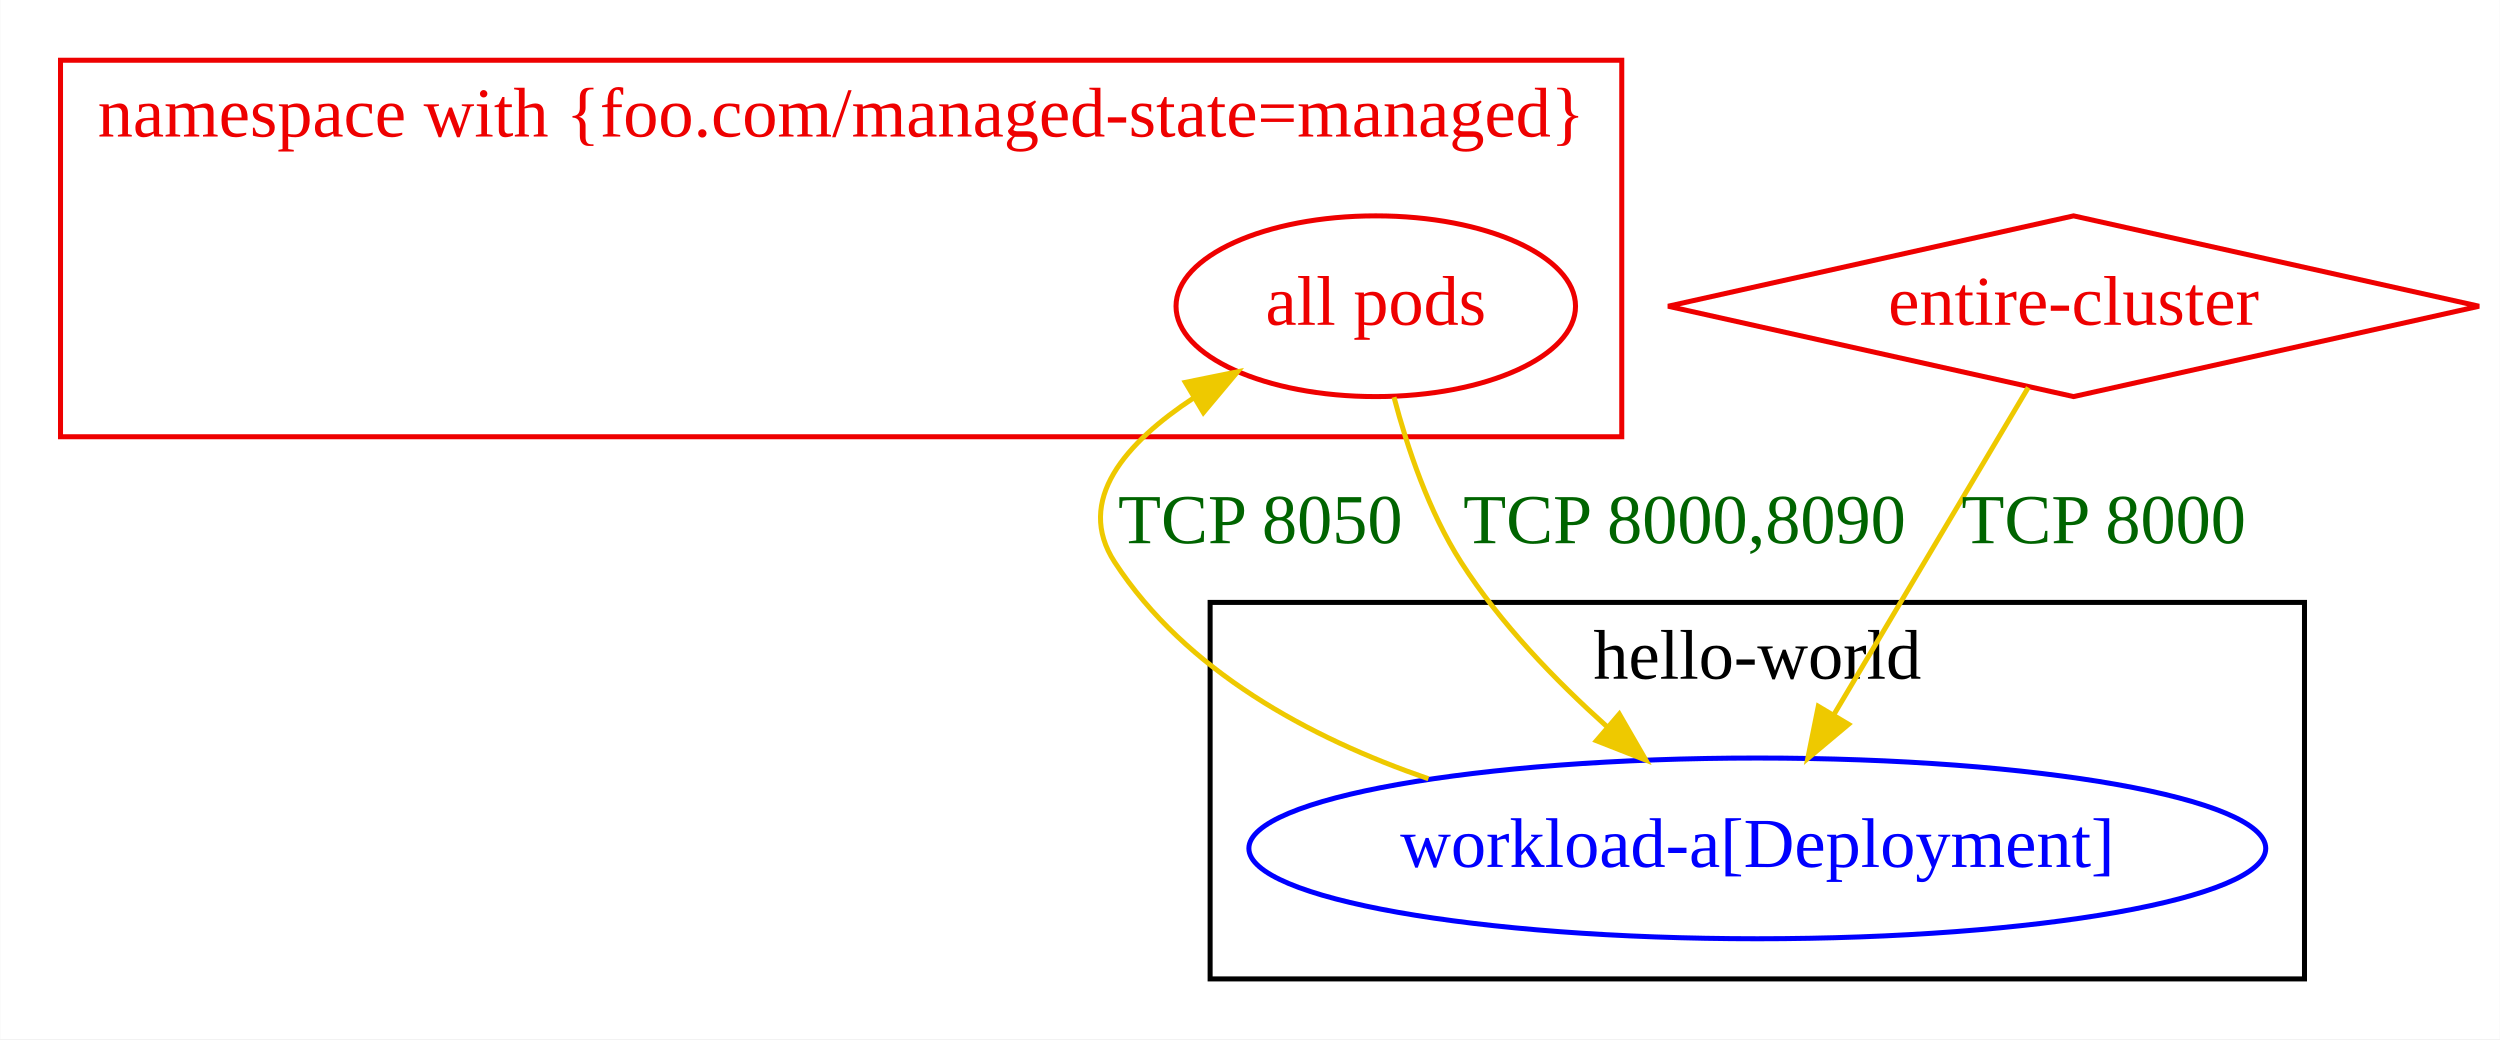
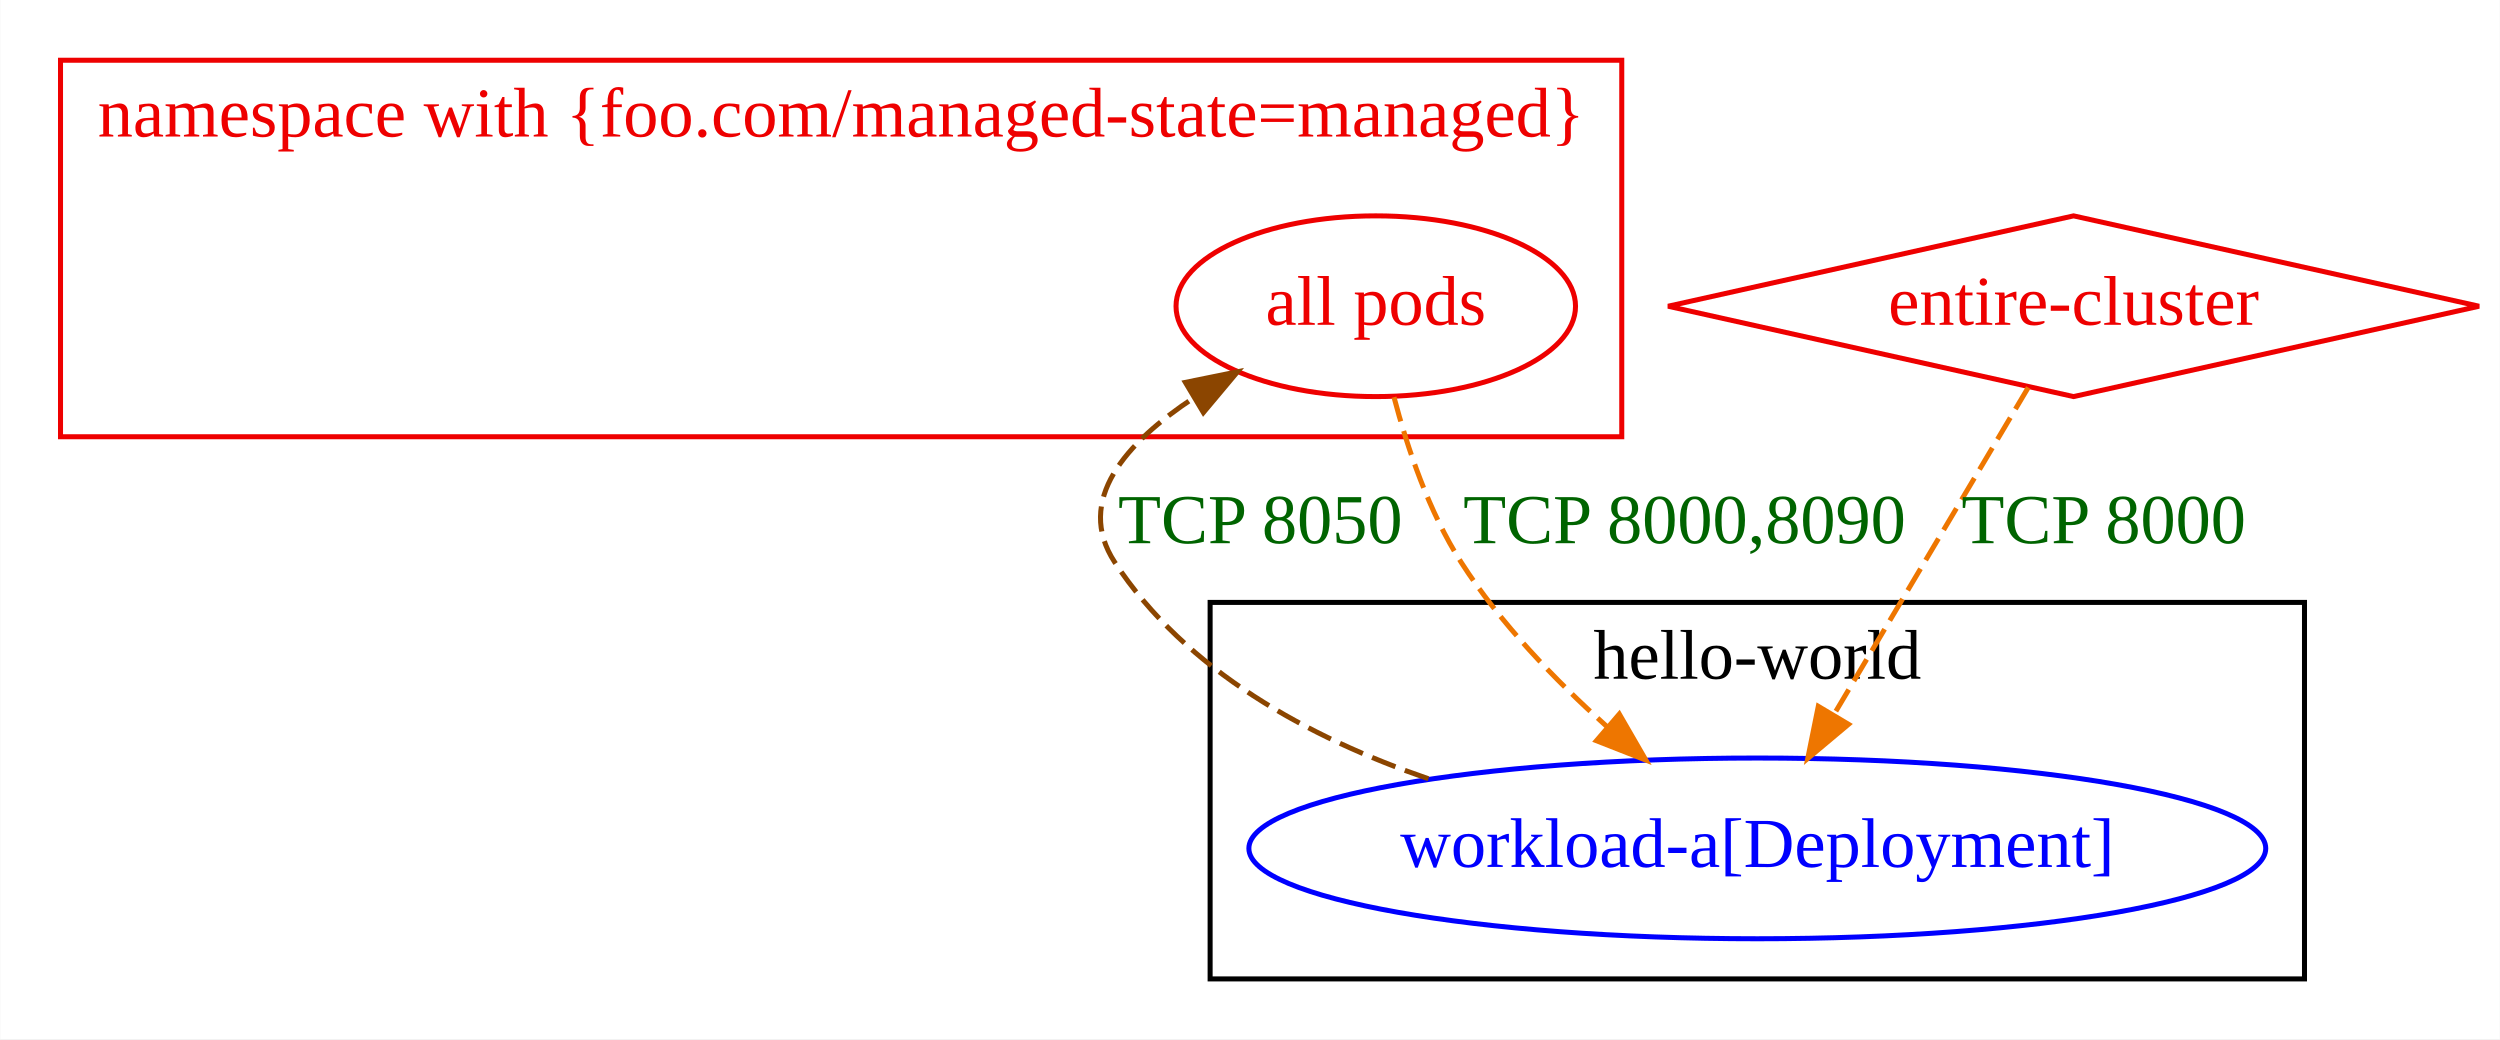
<svg xmlns="http://www.w3.org/2000/svg" width="498pt" height="207pt" viewBox="0.00 0.00 497.89 207.00">
  <g id="graph0" class="graph" transform="scale(1 1) rotate(0) translate(4 203)">
    <polygon fill="white" stroke="transparent" points="-4,4 -4,-203 493.89,-203 493.89,4 -4,4" />
    <g id="clust2" class="cluster">
      <polygon fill="none" stroke="#ee0000" points="8,-116 8,-191 319,-191 319,-116 8,-116" />
      <text text-anchor="middle" x="163.5" y="-175.8" font-family="Times New Roman,serif" font-size="14.00" fill="#ee0000">namespace with {foo.com/managed-state=managed}</text>
    </g>
    <g id="clust1" class="cluster">
      <polygon fill="none" stroke="black" points="237,-8 237,-83 455,-83 455,-8 237,-8" />
      <text text-anchor="middle" x="346" y="-67.8" font-family="Times New Roman,serif" font-size="14.00">hello-world</text>
    </g>
    <g id="node1" class="node">
      <ellipse fill="none" stroke="blue" cx="346" cy="-34" rx="101.28" ry="18" />
      <text text-anchor="middle" x="346" y="-30.3" font-family="Times New Roman,serif" font-size="14.00" fill="blue">workload-a[Deployment]</text>
    </g>
    <g id="node2" class="node">
      <ellipse fill="none" stroke="#ee0000" cx="270" cy="-142" rx="39.79" ry="18" />
      <text text-anchor="middle" x="270" y="-138.3" font-family="Times New Roman,serif" font-size="14.00" fill="#ee0000">all pods</text>
    </g>
    <g id="edge3" class="edge">
-       <path fill="none" stroke="#eec900" d="M280.49,-47.87C256.67,-56.06 232.14,-69.38 218,-91 209.94,-103.33 220.26,-114.88 233.77,-123.77" />
-       <polygon fill="#eec900" stroke="#eec900" points="232.07,-126.83 242.46,-128.94 235.66,-120.82 232.07,-126.83" />
+       <path fill="none" stroke="#8b4500" stroke-dasharray="5,2" d="M280.49,-47.87C256.67,-56.06 232.14,-69.38 218,-91 209.94,-103.33 220.26,-114.88 233.77,-123.77" />
+       <polygon fill="#8b4500" stroke="#8b4500" points="232.07,-126.83 242.46,-128.94 235.66,-120.82 232.07,-126.83" />
      <text text-anchor="middle" x="247" y="-94.8" font-family="Times New Roman,serif" font-size="14.00" fill="darkgreen">TCP 8050</text>
    </g>
    <g id="edge1" class="edge">
-       <path fill="none" stroke="#eec900" d="M273.63,-123.88C276.29,-113.77 280.57,-101.04 287,-91 294.77,-78.87 305.71,-67.52 316.07,-58.24" />
-       <polygon fill="#eec900" stroke="#eec900" points="318.51,-60.76 323.81,-51.58 313.95,-55.45 318.51,-60.76" />
+       <path fill="none" stroke="#ee7600" stroke-dasharray="5,2" d="M273.63,-123.88C276.29,-113.77 280.57,-101.04 287,-91 294.77,-78.87 305.71,-67.52 316.07,-58.24" />
+       <polygon fill="#ee7600" stroke="#ee7600" points="318.51,-60.76 323.81,-51.58 313.95,-55.45 318.51,-60.76" />
      <text text-anchor="middle" x="331.5" y="-94.8" font-family="Times New Roman,serif" font-size="14.00" fill="darkgreen">TCP 8000,8090</text>
    </g>
    <g id="node3" class="node">
      <polygon fill="none" stroke="#ee0000" points="409,-160 328.23,-142 409,-124 489.77,-142 409,-160" />
      <text text-anchor="middle" x="409" y="-138.3" font-family="Times New Roman,serif" font-size="14.00" fill="#ee0000">entire-cluster</text>
    </g>
    <g id="edge2" class="edge">
-       <path fill="none" stroke="#eec900" d="M399.97,-125.81C389.88,-108.83 373.37,-81.06 361.27,-60.68" />
-       <polygon fill="#eec900" stroke="#eec900" points="364.17,-58.72 356.05,-51.91 358.15,-62.3 364.17,-58.72" />
+       <path fill="none" stroke="#ee7600" stroke-dasharray="5,2" d="M399.97,-125.81C389.88,-108.83 373.37,-81.06 361.27,-60.68" />
+       <polygon fill="#ee7600" stroke="#ee7600" points="364.17,-58.72 356.05,-51.91 358.15,-62.3 364.17,-58.72" />
      <text text-anchor="middle" x="415" y="-94.8" font-family="Times New Roman,serif" font-size="14.00" fill="darkgreen">TCP 8000</text>
    </g>
  </g>
</svg>
